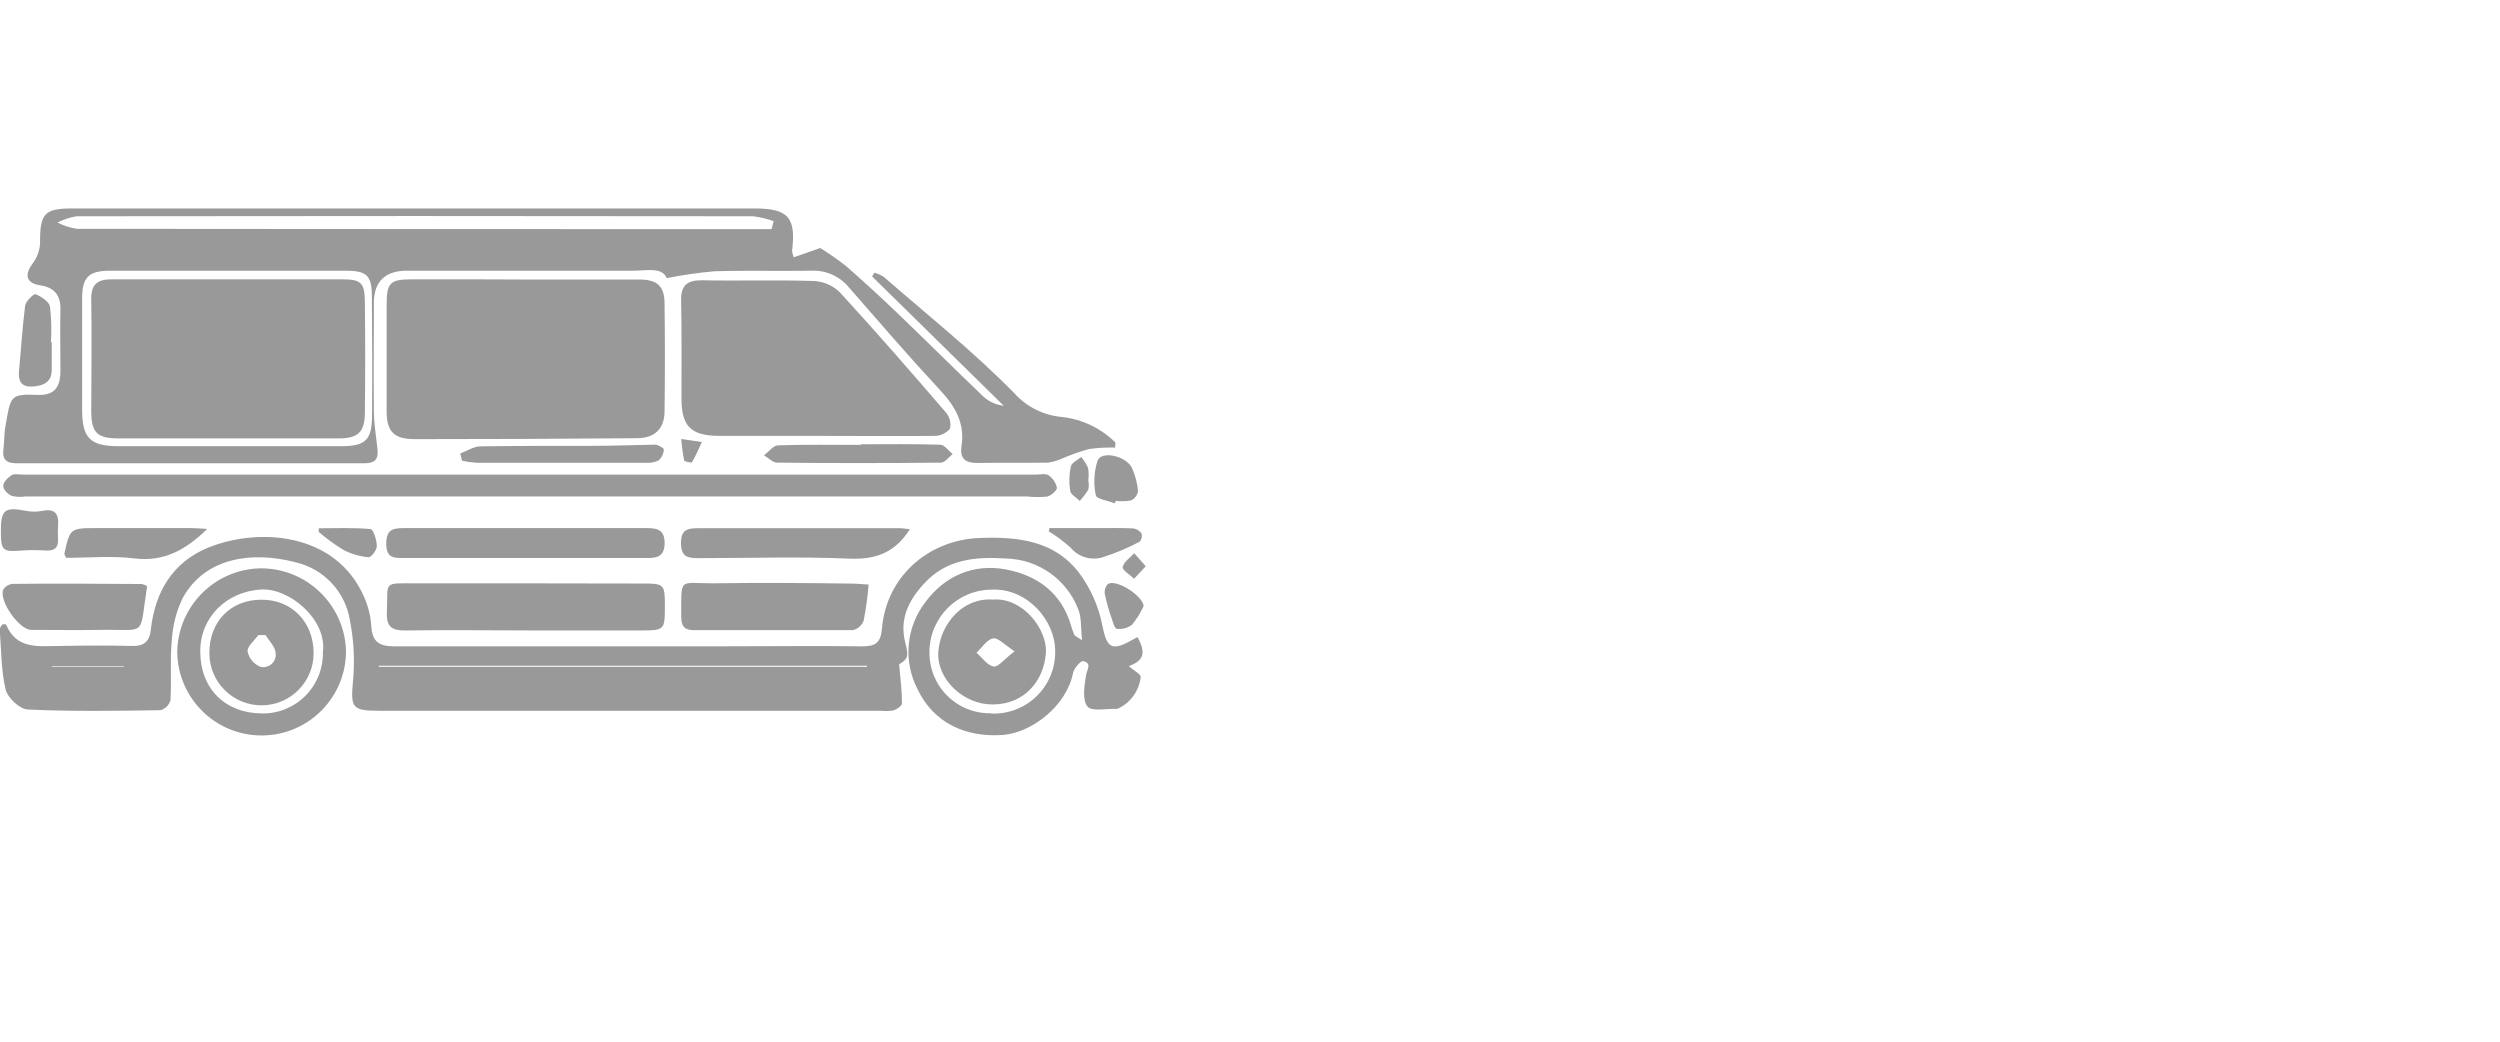
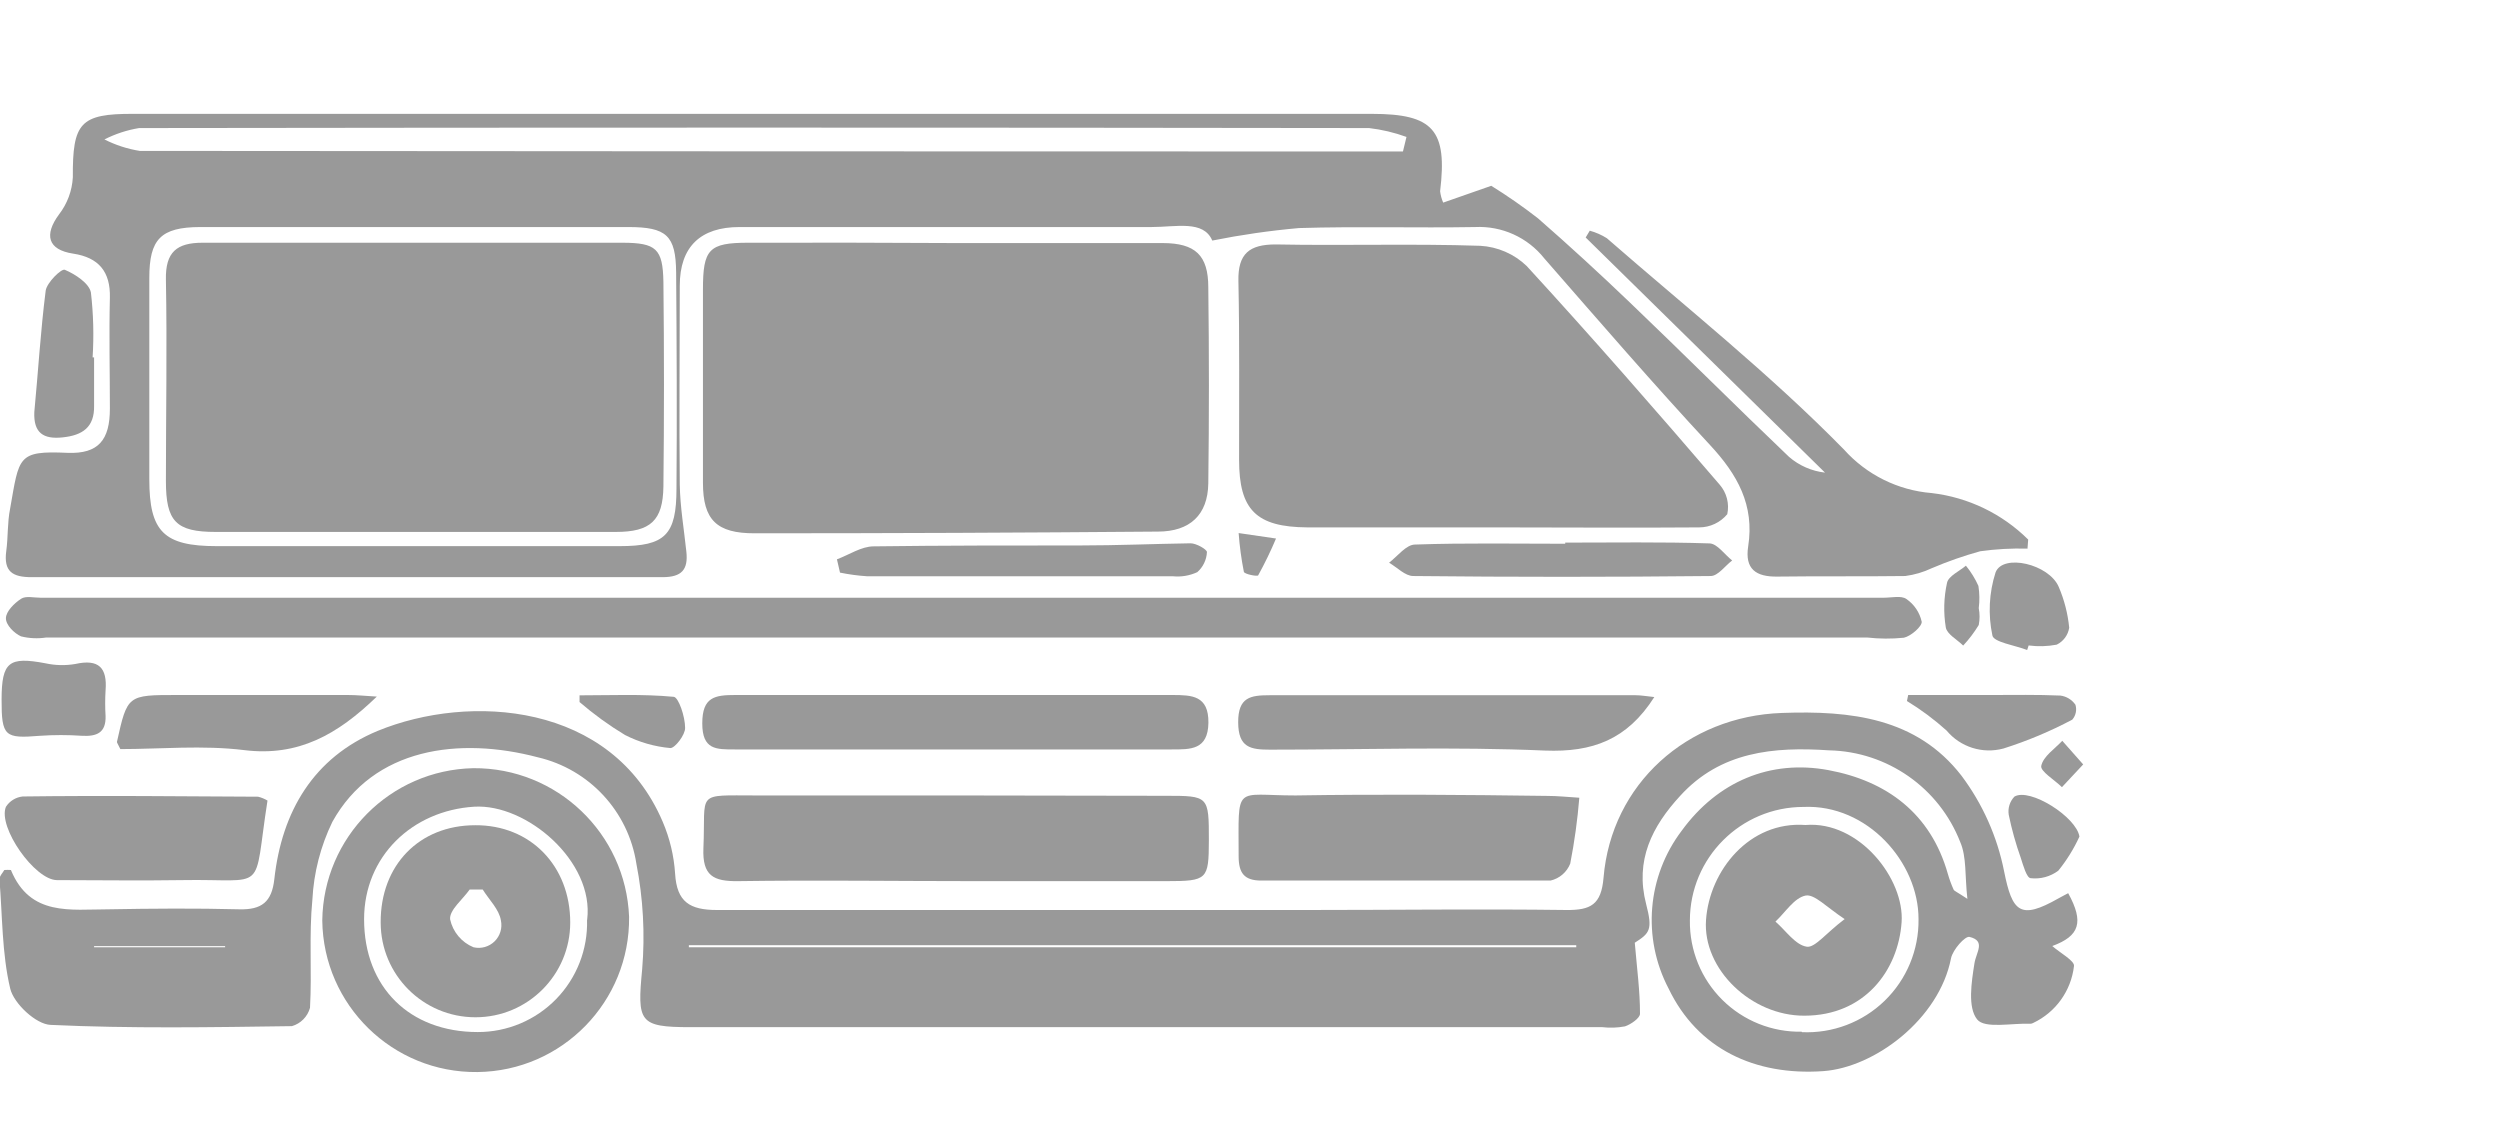
- <svg xmlns="http://www.w3.org/2000/svg" width="60" height="25" fill="#999999" viewBox="0 0 400 100">
+ <svg xmlns="http://www.w3.org/2000/svg" width="55" height="25" fill="#999999" viewBox="60 -10 100 100">
  <g id="图层_2" data-name="图层 2">
    <g id="图层_1-2" data-name="图层 1">
      <path d="M182,68.6c-.29.16-.58.3-.86.46-3.36,1.91-4.06,1.22-4.78-2.39a20.77,20.77,0,0,0-3.75-8.41c-3.95-5.1-9.75-5.74-15.81-5.52-8.31.29-15,6.23-15.69,14.51-.2,2.37-1.14,2.85-3.27,2.83-7.58-.1-15.16,0-22.75,0-17.32,0-34.65,0-52,0-2.39,0-3.53-.71-3.68-3.19a13.89,13.89,0,0,0-1.09-4.57c-4.48-10.52-17-11.32-25.09-8-5.64,2.35-8.43,7.08-9.09,13.05-.22,2-1.11,2.7-3.08,2.65-3.83-.1-7.66-.07-11.5,0-3.36,0-6.91.64-8.6-3.46a4,4,0,0,0-.58,0c-.15.27-.45.56-.43.82C.22,70.6.16,73.88.9,77c.32,1.32,2.27,3.14,3.55,3.19,7.07.33,14.16.21,21.24.11a2.32,2.32,0,0,0,1.59-1.61c.18-3.17-.1-6.38.21-9.53a17.79,17.79,0,0,1,1.76-6.84c3.62-6.53,11.17-7.5,18.07-5.68A11.39,11.39,0,0,1,56,66a33.75,33.75,0,0,1,.51,9.3c-.44,4.63-.29,5.09,4.24,5.09H141a6.58,6.58,0,0,0,2-.07c.53-.18,1.32-.73,1.32-1.11,0-2-.26-3.92-.46-6.25,1.32-.84,1.59-1.14,1-3.4-1-3.86.53-6.85,3-9.53,3.55-3.9,8.23-4.33,13.1-4A12.68,12.68,0,0,1,172.5,64.1c.57,1.31.4,2.94.63,5-.95-.63-1.15-.69-1.21-.81a10.08,10.08,0,0,1-.51-1.39c-1.51-5.34-5.4-8.18-10.51-9.13s-9.75,1-12.9,5.32A13,13,0,0,0,146.84,77c2.54,5.29,7.57,7.68,13.6,7.26,4.55-.32,10.21-4.59,11.25-9.93.15-.75,1.25-2,1.64-1.88,1.44.36.57,1.35.42,2.33-.26,1.65-.61,3.87.24,4.93.67.84,3.06.31,4.69.38a.51.51,0,0,0,.24-.07,6.34,6.34,0,0,0,3.59-5c.09-.46-1.25-1.18-1.91-1.77C183,72.37,183.41,71.16,182,68.6ZM8.28,73.36v-.1H19.81v.1Zm52.34,0v-.18h78.09l0,.18Zm97.94,7.43a9.66,9.66,0,0,1-9.85-9.78,10,10,0,0,1,10-10c5.61-.25,10.13,4.87,10.12,9.87A9.82,9.82,0,0,1,158.56,80.83Z" />
      <path d="M2.81,40.79q27.75,0,55.5,0c1.69,0,2.26-.67,2.09-2.24-.21-2-.55-3.94-.58-5.92-.06-5.83,0-11.66,0-17.49,0-3.43,1.83-5.16,5.25-5.16h36.25c2.19,0,4.59-.63,5.36,1.19a70.37,70.37,0,0,1,7.63-1.1c5.16-.16,10.33,0,15.5-.09a7.32,7.32,0,0,1,6.09,2.76c4.81,5.51,9.6,11.06,14.58,16.42,2.41,2.59,3.93,5.29,3.36,8.92-.31,2,.68,2.69,2.58,2.66,3.75-.05,7.5,0,11.24-.05A7.81,7.81,0,0,0,170,40a33.65,33.65,0,0,1,4.26-1.49,25,25,0,0,1,4.16-.23l.06-.8a14.44,14.44,0,0,0-8.49-4.09,11.61,11.61,0,0,1-7.72-3.83c-6.51-6.64-13.84-12.47-20.87-18.6a5.69,5.69,0,0,0-1.5-.66l-.36.6,21.06,20.69a5.84,5.84,0,0,1-3.17-1.39c-4.7-4.48-9.29-9.08-14-13.58-2.64-2.53-5.33-5-8.09-7.41a47,47,0,0,0-4.11-2.86L127,7.83a3.58,3.58,0,0,1-.27-1c.65-5.38-.59-6.81-6-6.81h-109C7.05,0,6.38.81,6.41,5.6A5.86,5.86,0,0,1,5.2,8.86c-1.34,1.81-1,3.12,1.24,3.46s3.29,1.58,3.23,3.89c-.08,3.25,0,6.5,0,9.75,0,2.75-1,4-3.73,3.89-4.42-.2-4.24.33-5.05,4.91C.64,36,.72,37.26.55,38.5.31,40.3,1.1,40.8,2.81,40.79ZM59.53,33c0,4.08-1,5.06-5,5.06q-17.73,0-35.46,0c-4.66,0-5.93-1.28-5.93-5.88q0-8.87,0-17.73c0-3.4,1-4.46,4.48-4.47,6.33,0,12.65,0,19,0H55.28c3.38,0,4.19.74,4.22,4C59.55,20.36,59.58,26.68,59.53,33ZM9.19,2.27a10.47,10.47,0,0,1,3.05-1q54.12-.08,108.24,0a14.55,14.55,0,0,1,3.29.78l-.31,1.28H120.8q-54.26,0-108.5-.05A10.53,10.53,0,0,1,9.19,2.27Z" />
      <path d="M65.86,11.36c-3.49,0-4,.57-4,4.12,0,5.66,0,11.32,0,17,0,3.27,1.2,4.46,4.56,4.45q17.75,0,35.48-.15c2.81,0,4.39-1.47,4.43-4.24q.11-8.62,0-17.25c0-2.84-1.15-3.89-4-3.9-6.08,0-12.16,0-18.24,0h0C78,11.36,71.94,11.34,65.86,11.36Z" />
      <path d="M134.35,13.41a6.41,6.41,0,0,0-4.09-1.78c-6-.2-12,0-18-.12-2.31,0-3.33.8-3.28,3.22.11,5.24.05,10.49.06,15.74,0,4.39,1.5,5.91,6,5.94,5.58,0,11.16,0,16.74,0h0c5.92,0,11.83.05,17.75,0A3.22,3.22,0,0,0,152,35.25a3,3,0,0,0-.67-2.6C145.77,26.17,140.14,19.72,134.35,13.41Z" />
      <path d="M167.54,46.12c.63-.14,1.61-1,1.57-1.41a3.27,3.27,0,0,0-1.35-2c-.45-.32-1.29-.11-2-.11H3.57c-.58,0-1.3-.18-1.71.09-.6.39-1.33,1.11-1.34,1.71S1.25,45.73,1.85,46a5.62,5.62,0,0,0,2.22.1H84.81v0H164.3A15.24,15.24,0,0,0,167.54,46.12Z" />
      <path d="M84.07,60c-5.82,0-11.65,0-17.47,0-5.49,0-4.48-.41-4.7,4.64-.1,2.43.88,2.93,3.05,2.9,6.91-.1,13.81,0,20.71,0h17c3.59,0,3.71-.14,3.72-3.57,0-3.93,0-3.94-3.82-3.94Z" />
      <path d="M41.66,57.6A13.58,13.58,0,0,0,28.36,71a13.49,13.49,0,1,0,27-.32A13.62,13.62,0,0,0,41.66,57.6Zm10,13.34a9.6,9.6,0,0,1-9.62,9.88c-6,0-10-3.94-10-9.93,0-5.52,4.23-9.56,9.69-9.9C46.34,60.71,52.31,65.81,51.67,70.94Z" />
      <path d="M114,60c-5.44,0-5-1.08-5,5.35,0,1.48.49,2.14,2,2.14,8.48,0,17,0,25.45,0a2.46,2.46,0,0,0,1.73-1.49,52.52,52.52,0,0,0,.8-5.8c-1-.06-1.91-.16-2.8-.16C128.8,59.94,121.4,59.88,114,60Z" />
      <path d="M103.21,51.16H83.73c-6.32,0-12.65,0-19,0-1.83,0-2.93.17-2.93,2.5s1.23,2.29,2.86,2.29q19.22,0,38.45,0c1.64,0,3.2.06,3.23-2.35S104.86,51.17,103.21,51.16Z" />
      <path d="M145.58,51.34c-.69-.07-1.17-.16-1.64-.16-10.73,0-21.46,0-32.2,0-1.7,0-2.79.17-2.78,2.39s1.09,2.4,2.8,2.4c8.07,0,16.15-.27,24.21.08C140.12,56.21,143.18,55.11,145.58,51.34Z" />
      <path d="M2,60.09A2,2,0,0,0,.52,61C-.21,62.8,3.06,67.43,5,67.45c3.65,0,7.3.06,11,0,7.68-.14,6.23,1.35,7.54-7a3,3,0,0,0-.83-.34C15.8,60.07,8.91,60,2,60.09Z" />
      <path d="M30.59,51.16c-5,0-10,0-15,0-4.38,0-4.38,0-5.3,4.13,0,.06.06.14.3.63,3.49,0,7.25-.36,10.9.09,4.76.59,8.22-1.37,11.67-4.71C32.16,51.24,31.38,51.16,30.59,51.16Z" />
      <path d="M95.07,38c-6.06,0-12.13,0-18.19.08-1.08,0-2.15.74-3.23,1.14l.27,1.17a17.51,17.51,0,0,0,2.37.32q13.45,0,26.91,0a4.14,4.14,0,0,0,2.16-.36,2.5,2.5,0,0,0,.85-1.77c0-.23-.93-.77-1.44-.77C101.54,37.86,98.3,38,95.07,38Z" />
      <path d="M150.45,37.82c-4.23-.14-8.47-.07-12.71-.07v.1c-4.4,0-8.81-.08-13.21.07-.78,0-1.52,1-2.29,1.6.71.41,1.41,1.17,2.13,1.17q13.08.14,26.17,0c.64,0,1.26-.89,1.89-1.37C151.77,38.81,151.13,37.85,150.45,37.82Z" />
      <path d="M5.51,28.49c1.74-.18,2.81-.88,2.77-2.79,0-1.42,0-2.83,0-4.25H8.15A31.94,31.94,0,0,0,8,15.74c-.15-.81-1.38-1.61-2.3-2-.3-.12-1.58,1.13-1.68,1.84-.45,3.55-.66,7.12-1,10.68C2.94,28.1,3.82,28.67,5.51,28.49Z" />
      <path d="M3.51,54.75a27,27,0,0,1,3.71,0c1.29.07,2.12-.26,2.07-1.75a18.61,18.61,0,0,1,0-2.24c.16-2-.6-2.79-2.66-2.33A6.83,6.83,0,0,1,4,48.37C.78,47.76.15,48.25.14,51.54S.43,55,3.51,54.75Z" />
      <path d="M175.28,51.16h-7.36l-.11.53a23.45,23.45,0,0,1,3.49,2.6,4.86,4.86,0,0,0,5,1.58,36.34,36.34,0,0,0,6.06-2.54,1.39,1.39,0,0,0,.28-1.31,1.9,1.9,0,0,0-1.33-.81C179.28,51.12,177.28,51.16,175.28,51.16Z" />
      <path d="M175.61,40.37a10.84,10.84,0,0,0-.28,5.55c.1.59,2,.87,3.06,1.28l.13-.4a7.8,7.8,0,0,0,2.47-.07,2,2,0,0,0,1.1-1.49,12.1,12.1,0,0,0-.92-3.59C180.32,39.64,176.26,38.69,175.61,40.37Z" />
      <path d="M51,51.19l0,.59a29.65,29.65,0,0,0,4,2.9A10.92,10.92,0,0,0,59,55.83c.4,0,1.31-1.17,1.29-1.78,0-1-.58-2.69-1-2.73C56.52,51.06,53.73,51.19,51,51.19Z" />
      <path d="M177.27,60.1a1.89,1.89,0,0,0-.5,1.61,28.49,28.49,0,0,0,1.06,3.79c.21.65.51,1.74.86,1.78a3.41,3.41,0,0,0,2.44-.66,14,14,0,0,0,1.86-3C182.72,61.89,178.63,59.3,177.27,60.1Z" />
      <path d="M174.1,41.56A8,8,0,0,0,173,39.78c-.58.49-1.53.91-1.66,1.5a10.4,10.4,0,0,0-.11,3.93c.1.6,1,1.07,1.53,1.6A11.14,11.14,0,0,0,174.13,45a3.84,3.84,0,0,0,0-1.48h0A6.94,6.94,0,0,0,174.1,41.56Z" />
      <path d="M179.63,57.4c-.1.47,1.17,1.23,1.82,1.87l1.87-2-1.84-2.08C180.82,55.9,179.8,56.56,179.63,57.4Z" />
      <path d="M109.46,40.32c.05.21,1.19.43,1.26.31a34.09,34.09,0,0,0,1.57-3.24L109,36.91A28,28,0,0,0,109.46,40.32Z" />
      <path d="M158.88,62.6c-4.93-.36-8.44,4-8.75,8.35s4,8.45,8.65,8.43c5.33,0,8.26-4,8.56-8.21C167.62,67.37,163.62,62.21,158.88,62.6ZM159,73.31c-1-.14-1.85-1.42-2.76-2.21.87-.81,1.65-2.09,2.65-2.29.78-.15,1.82,1,3.44,2.07C160.7,72.1,159.72,73.42,159,73.31Z" />
      <path d="M54.78,11.36c-6.07,0-12.15,0-18.22,0h0c-6.25,0-12.49,0-18.73,0-2.28,0-3.28.82-3.23,3.25.11,5.9,0,11.82,0,17.72,0,3.56.88,4.48,4.38,4.48q17.61,0,35.21,0c3.06,0,4.15-1,4.19-4q.1-9,0-18C58.33,11.88,57.74,11.37,54.78,11.36Z" />
      <path d="M41.82,62.62c-4.94,0-8.35,3.53-8.32,8.56a8.34,8.34,0,0,0,16.68,0C50.18,66.19,46.67,62.59,41.82,62.62Zm-.15,10.74a3.44,3.44,0,0,1-2.06-2.46c-.08-.81,1.1-1.74,1.72-2.62l1.15,0c.56.9,1.45,1.75,1.6,2.72A2,2,0,0,1,41.67,73.36Z" />
    </g>
  </g>
</svg>
